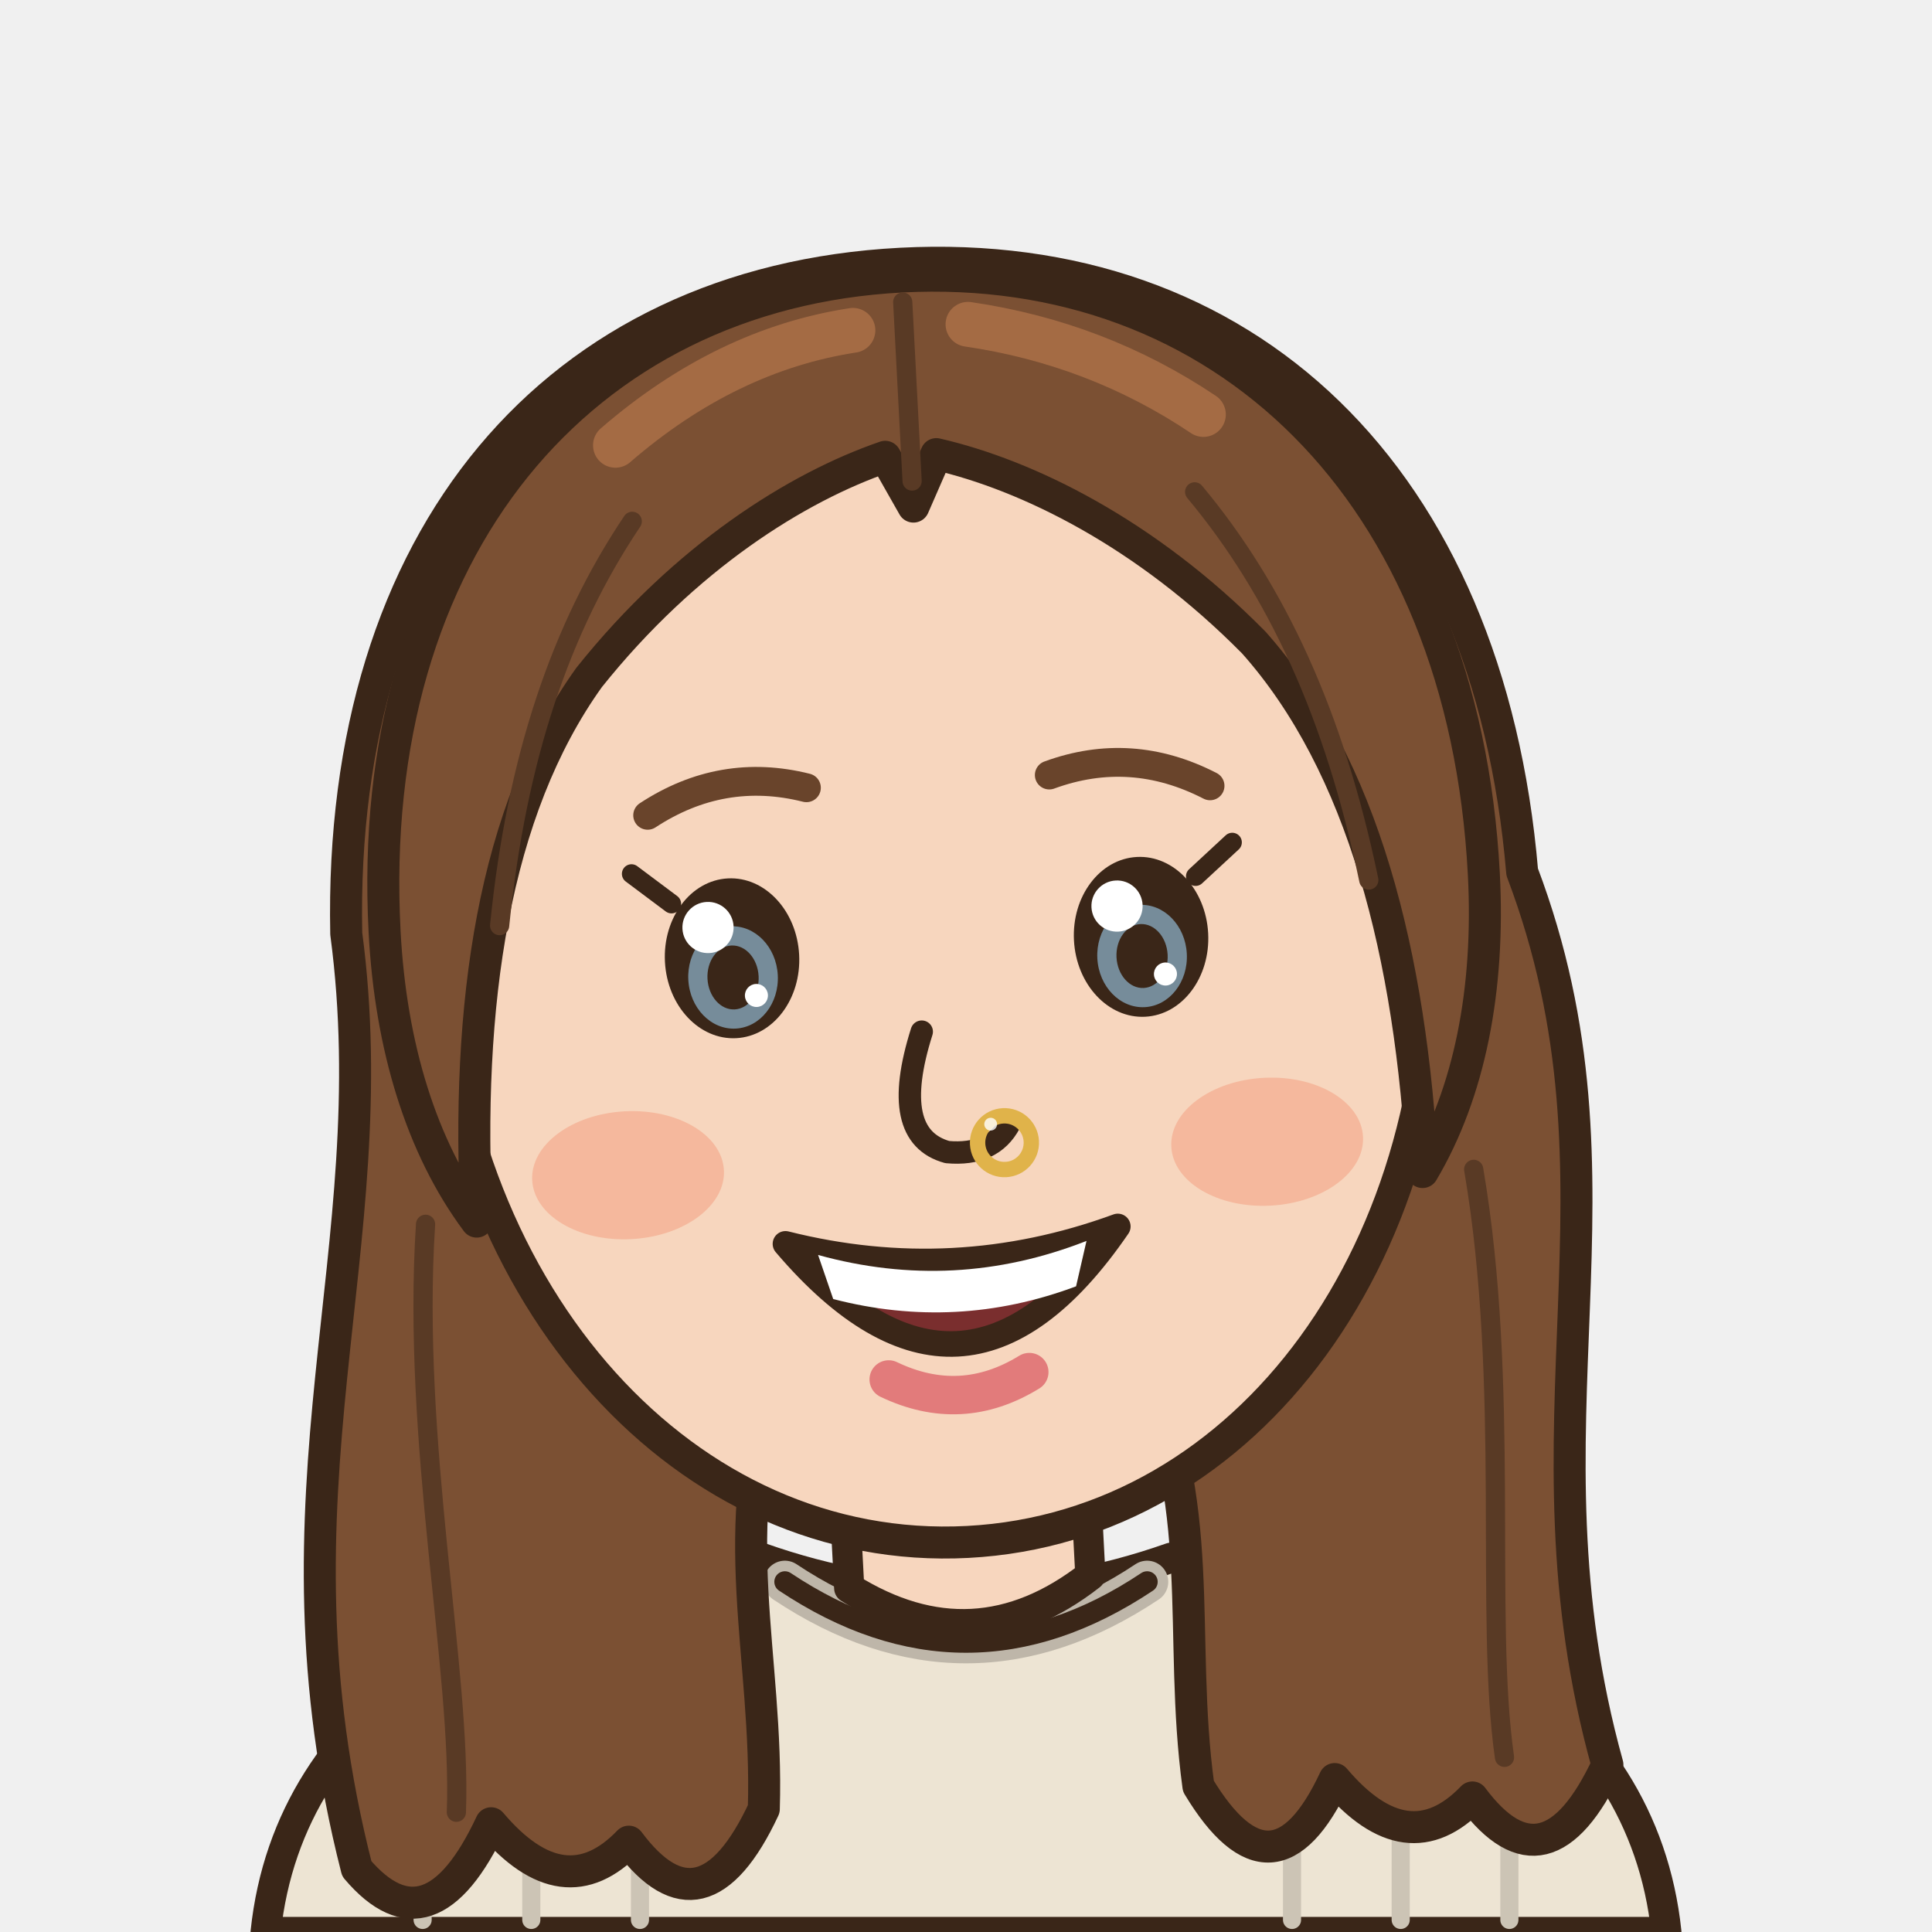
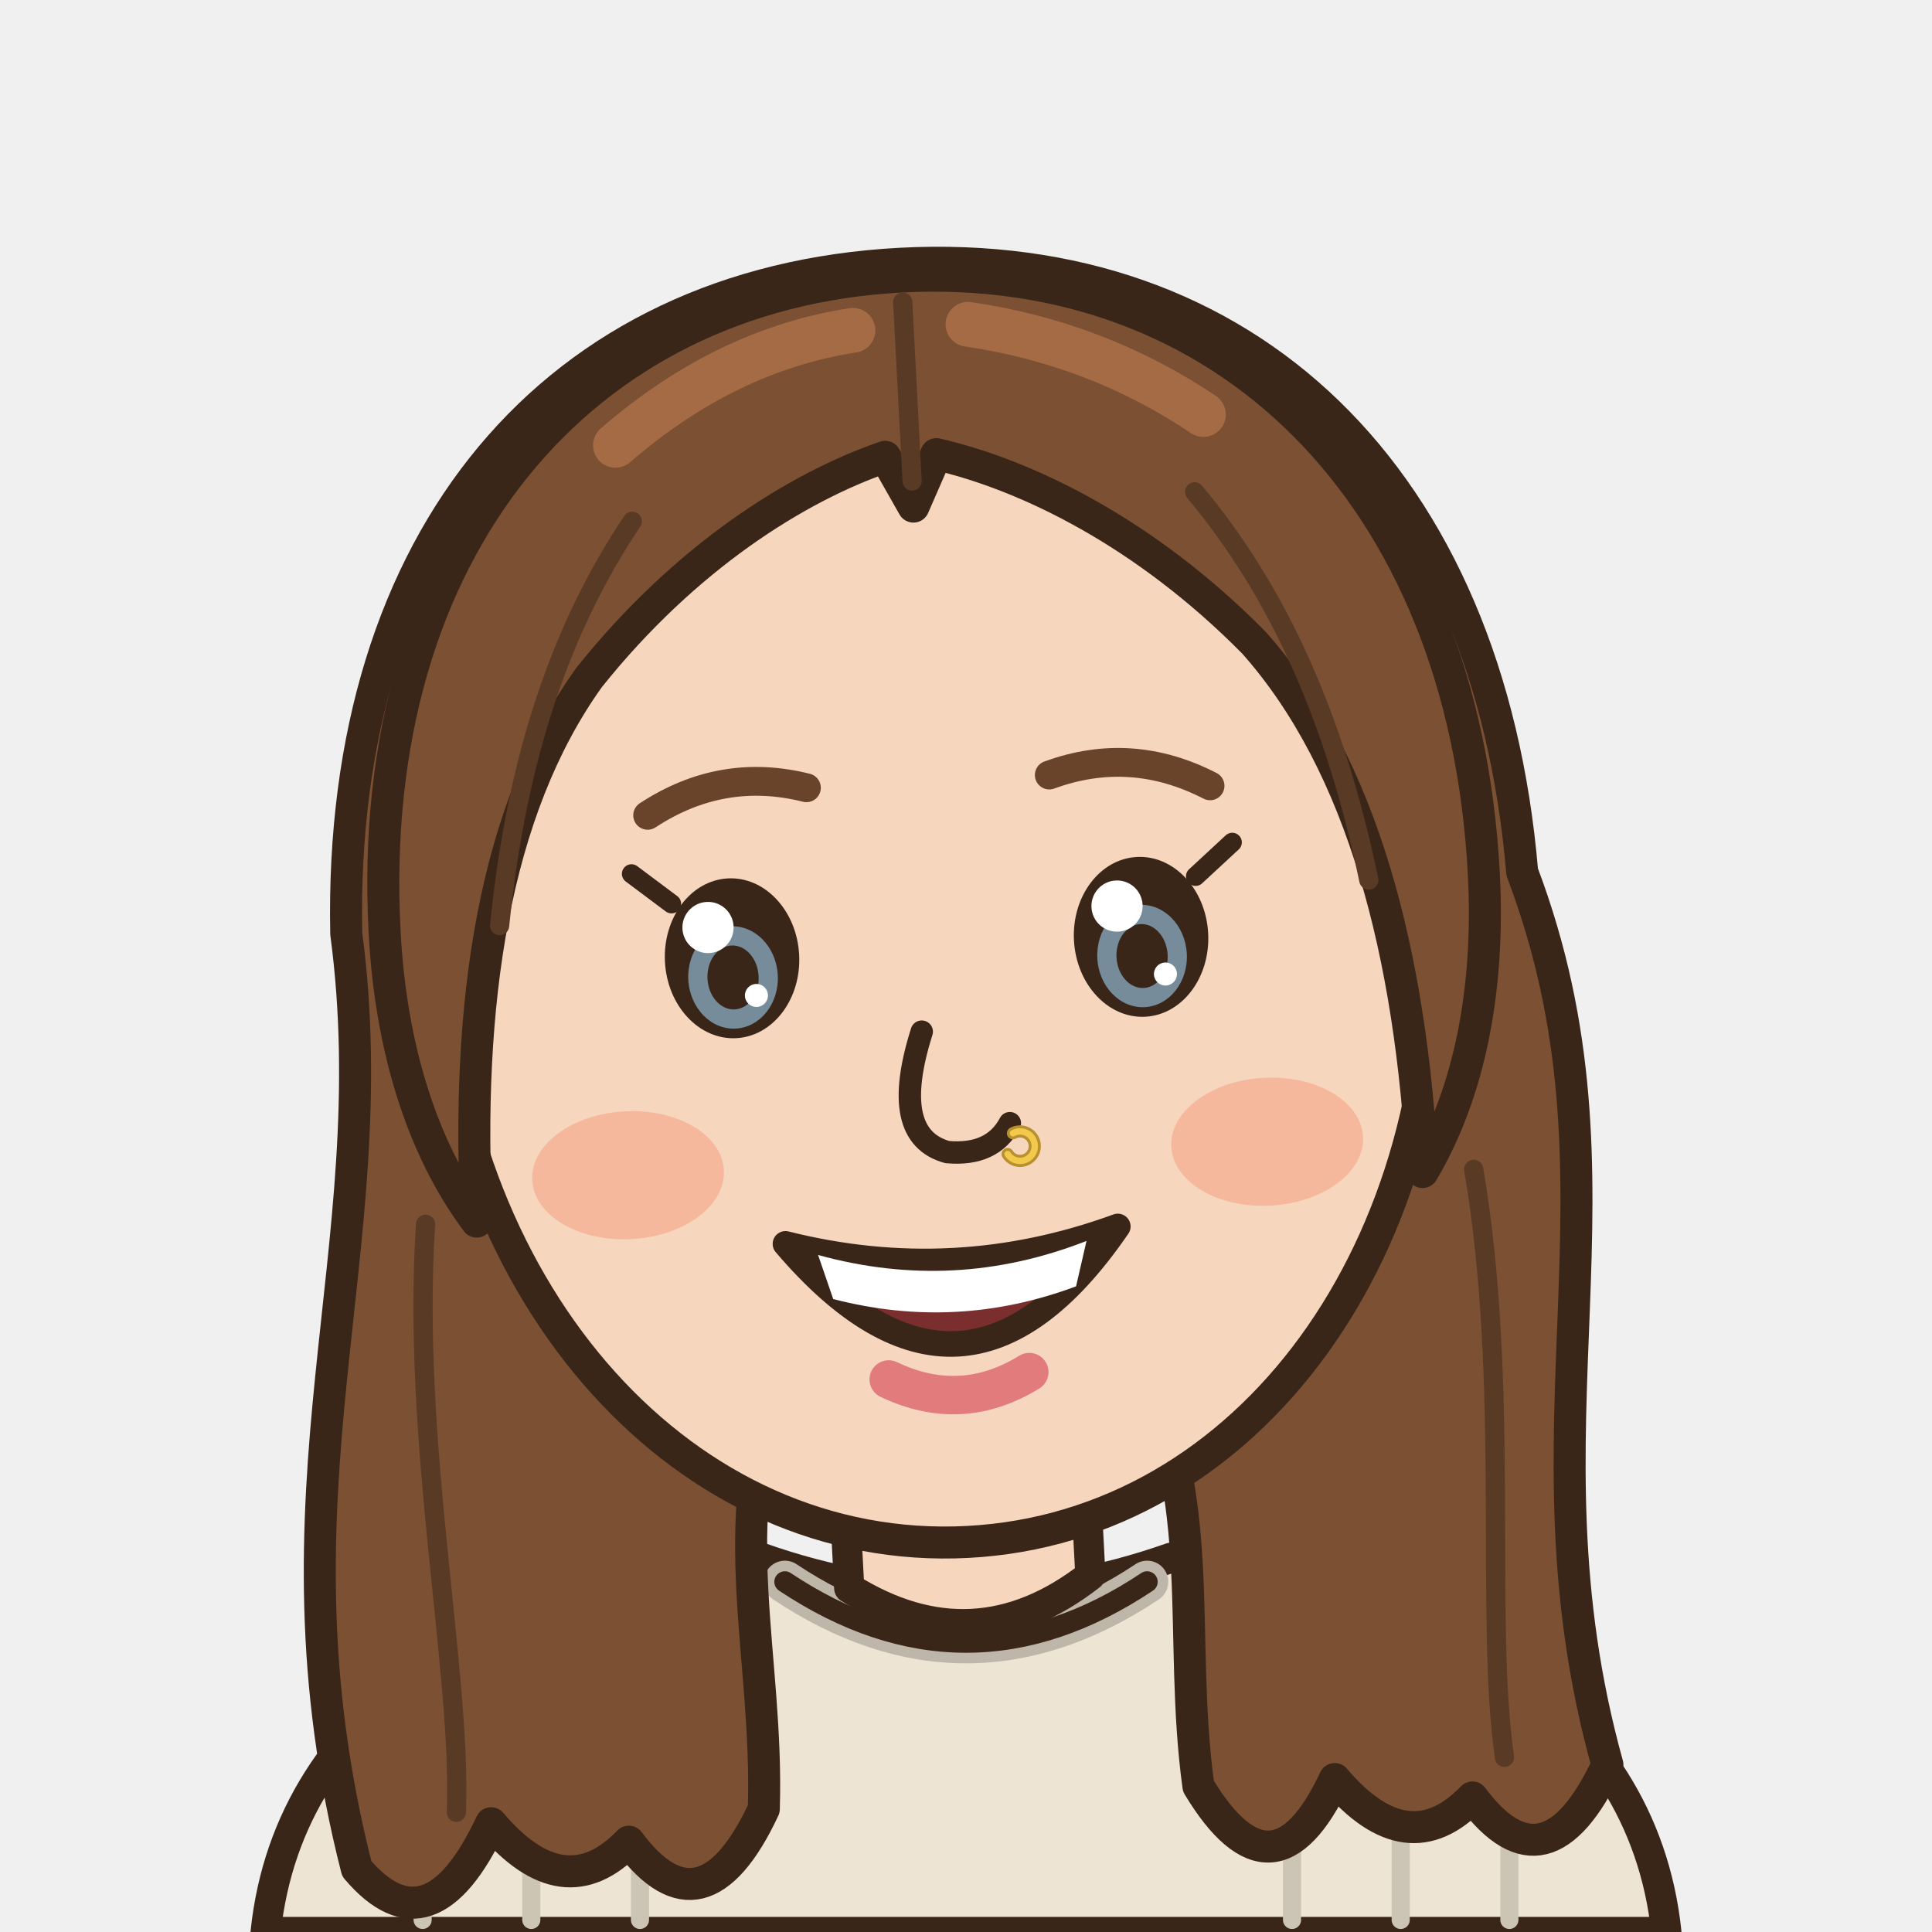
<svg xmlns="http://www.w3.org/2000/svg" viewBox="0 0 320 320" width="320" height="320">
  <style>
    .bob { transform-origin: 160px 250px; animation: bob 4.2s ease-in-out infinite; animation-delay: -4.6s; }
    .blink { transform-box: fill-box; transform-origin: center; animation: blink 5s infinite; animation-delay: -4.6s; }
    @keyframes bob { 0%, 100% { transform: rotate(0deg); } 50% { transform: rotate(-2deg) translateY(-2px); } }
    @keyframes blink { 0%, 92%, 100% { transform: scaleY(1); } 95% { transform: scaleY(.1); } }
    @media (prefers-reduced-motion: reduce) { .bob, .blink { animation: none; } }
  </style>
  <path d="M44 320 C48 282 84 262 126 258 Q160 270 194 258 C236 262 272 282 276 320 Z" fill="#EDE4D3" stroke="#3A2618" stroke-width="5" stroke-linejoin="round" stroke-linecap="round" />
  <g stroke="#ccc4b5" stroke-width="3" stroke-linecap="round">
    <path d="M70 300 L70 318" />
    <path d="M88 289.2 L88 318" />
    <path d="M106 278.4 L106 318" />
    <path d="M214 278.4 L214 318" />
    <path d="M232 289.2 L232 318" />
    <path d="M250 300 L250 318" />
  </g>
  <path d="M130 262 Q160 282 190 262" stroke="#beb6a9" stroke-width="7" fill="none" stroke-linecap="round" />
  <path d="M130 262 Q160 282 190 262" stroke="#3A2618" stroke-width="3.5" stroke-linejoin="round" stroke-linecap="round" fill="none" />
  <g transform="rotate(-3 160 250)">
    <g class="bob">
      <g transform="translate(160 160) scale(1.06) translate(-160 -160)">
        <path d="M160 50 C106 50 70 88 68 150 C72 200 50 236 62 296 Q72.667 310 83.333 290 Q94 304 104.667 294 Q115.333 310 126 290       C128 266 122 246 132 222 L188 222 C198 246 192 266 194 290       Q204.667 310 215.333 290 Q226 304 236.667 294 Q247.333 310 258 290 C246 236 268 200 252 150 C250 88 214 50 160 50 Z" fill="#7B5033" stroke="#3A2618" stroke-width="5" stroke-linejoin="round" stroke-linecap="round" />
        <g stroke="#593a25" stroke-width="3" fill="none" stroke-linecap="round">
          <path d="M78 196 C74 230 80 266 78 288" />
          <path d="M242 196 C246 230 240 266 242 288" />
        </g>
      </g>
      <path d="M140 214 L140 262 Q160 276 180 262 L180 214 Z" fill="#F7D6BE" stroke="#3A2618" stroke-width="5" stroke-linejoin="round" stroke-linecap="round" />
      <path d="M140 232 Q160 246 180 232 L180 220 L140 220 Z" fill="#d9bca7" />
      <g transform="translate(160 160) scale(1.06) translate(-160 -160)">
        <path d="M160 68 C210 68 238 106 238 154 C238 208 204 250 160 250 C116 250 82 208 82 154 C82 106 110 68 160 68 Z" fill="#F7D6BE" stroke="#3A2618" stroke-width="5" stroke-linejoin="round" stroke-linecap="round" />
        <ellipse cx="110" cy="190" rx="15" ry="10" fill="#F28C6B" opacity=".4" />
        <ellipse cx="210" cy="190" rx="15" ry="10" fill="#F28C6B" opacity=".4" />
        <g class="blink">
          <ellipse cx="128" cy="157" rx="10.5" ry="12.5" fill="#3A2618" />
          <ellipse cx="128" cy="160" rx="7" ry="8" fill="#7C97A8" opacity=".9" />
          <ellipse cx="128" cy="160" rx="4" ry="5" fill="#3A2618" />
          <circle cx="124.5" cy="152" r="4" fill="#fff" />
          <circle cx="131.5" cy="163" r="1.8" fill="#fff" />
          <path d="M119 148 L113 143" stroke="#3A2618" stroke-width="3" stroke-linejoin="round" stroke-linecap="round" fill="none" />
          <ellipse cx="192" cy="157" rx="10.5" ry="12.5" fill="#3A2618" />
          <ellipse cx="192" cy="160" rx="7" ry="8" fill="#7C97A8" opacity=".9" />
          <ellipse cx="192" cy="160" rx="4" ry="5" fill="#3A2618" />
          <circle cx="188.5" cy="152" r="4" fill="#fff" />
          <circle cx="195.5" cy="163" r="1.8" fill="#fff" />
          <path d="M201 148 L207 143" stroke="#3A2618" stroke-width="3" stroke-linejoin="round" stroke-linecap="round" fill="none" />
        </g>
        <g stroke="#69442b" stroke-width="4.5" fill="none" stroke-linecap="round">
          <path d="M116 134 Q128 127 141 131" />
          <path d="M179 131 Q192 127 204 134" />
        </g>
        <path d="M157 170 Q151 186 160 189 Q167 190 170 185" stroke="#3A2618" stroke-width="3.5" stroke-linejoin="round" stroke-linecap="round" fill="none" />
        <path d="M134 202 Q160 236 186 202 Q160 210 134 202 Z" fill="#7A2E2E" stroke="#3A2618" stroke-width="4" stroke-linejoin="round" stroke-linecap="round" />
        <path d="M139 204 Q160 211 181 204 L179 211 Q160 217 141 211 Z" fill="#fff" />
        <path d="M149 224 Q160 230 171 224" stroke="#E27B7B" stroke-width="6" fill="none" stroke-linecap="round" />
-         <circle cx="169" cy="188" r="4.2" fill="none" stroke="#E0B34A" stroke-width="2.4" />
-         <circle cx="167" cy="185" r="1" fill="#fff" opacity=".8" />
+         <path d="M170.4 186.6 A2.3 2.3 0 1 1 169.4 189.8" stroke="#B8902E" stroke-width="1.9" fill="none" stroke-linecap="round" />
+         <path d="M170.4 186.6 A2.3 2.3 0 1 1 169.4 189.8" stroke="#F2C94C" stroke-width="1" fill="none" stroke-linecap="round" />
        <path d="M160 52 C110 52 74 90 74 150 C74 168 78 184 86 196 C86 162 92 132 108 112 C124 94 142 84 156 80 L160 88 L164 80 C178 84 196 94 212 112 C228 132 234 162 234 196 C242 184 246 168 246 150 C246 90 210 52 160 52 Z" fill="#7B5033" stroke="#3A2618" stroke-width="5" stroke-linejoin="round" stroke-linecap="round" />
        <g stroke="#593a25" stroke-width="3" fill="none" stroke-linecap="round">
          <path d="M160 56 L160 84" />
          <path d="M116 88 C104 104 96 124 92 150" />
          <path d="M204 88 C216 104 224 124 228 150" />
        </g>
        <path d="M114 76 Q132 62 152 60" stroke="#b2744a" stroke-width="7" fill="none" stroke-linecap="round" opacity=".75" />
        <path d="M170 60 Q190 64 206 76" stroke="#b2744a" stroke-width="7" fill="none" stroke-linecap="round" opacity=".75" />
      </g>
    </g>
  </g>
</svg>
